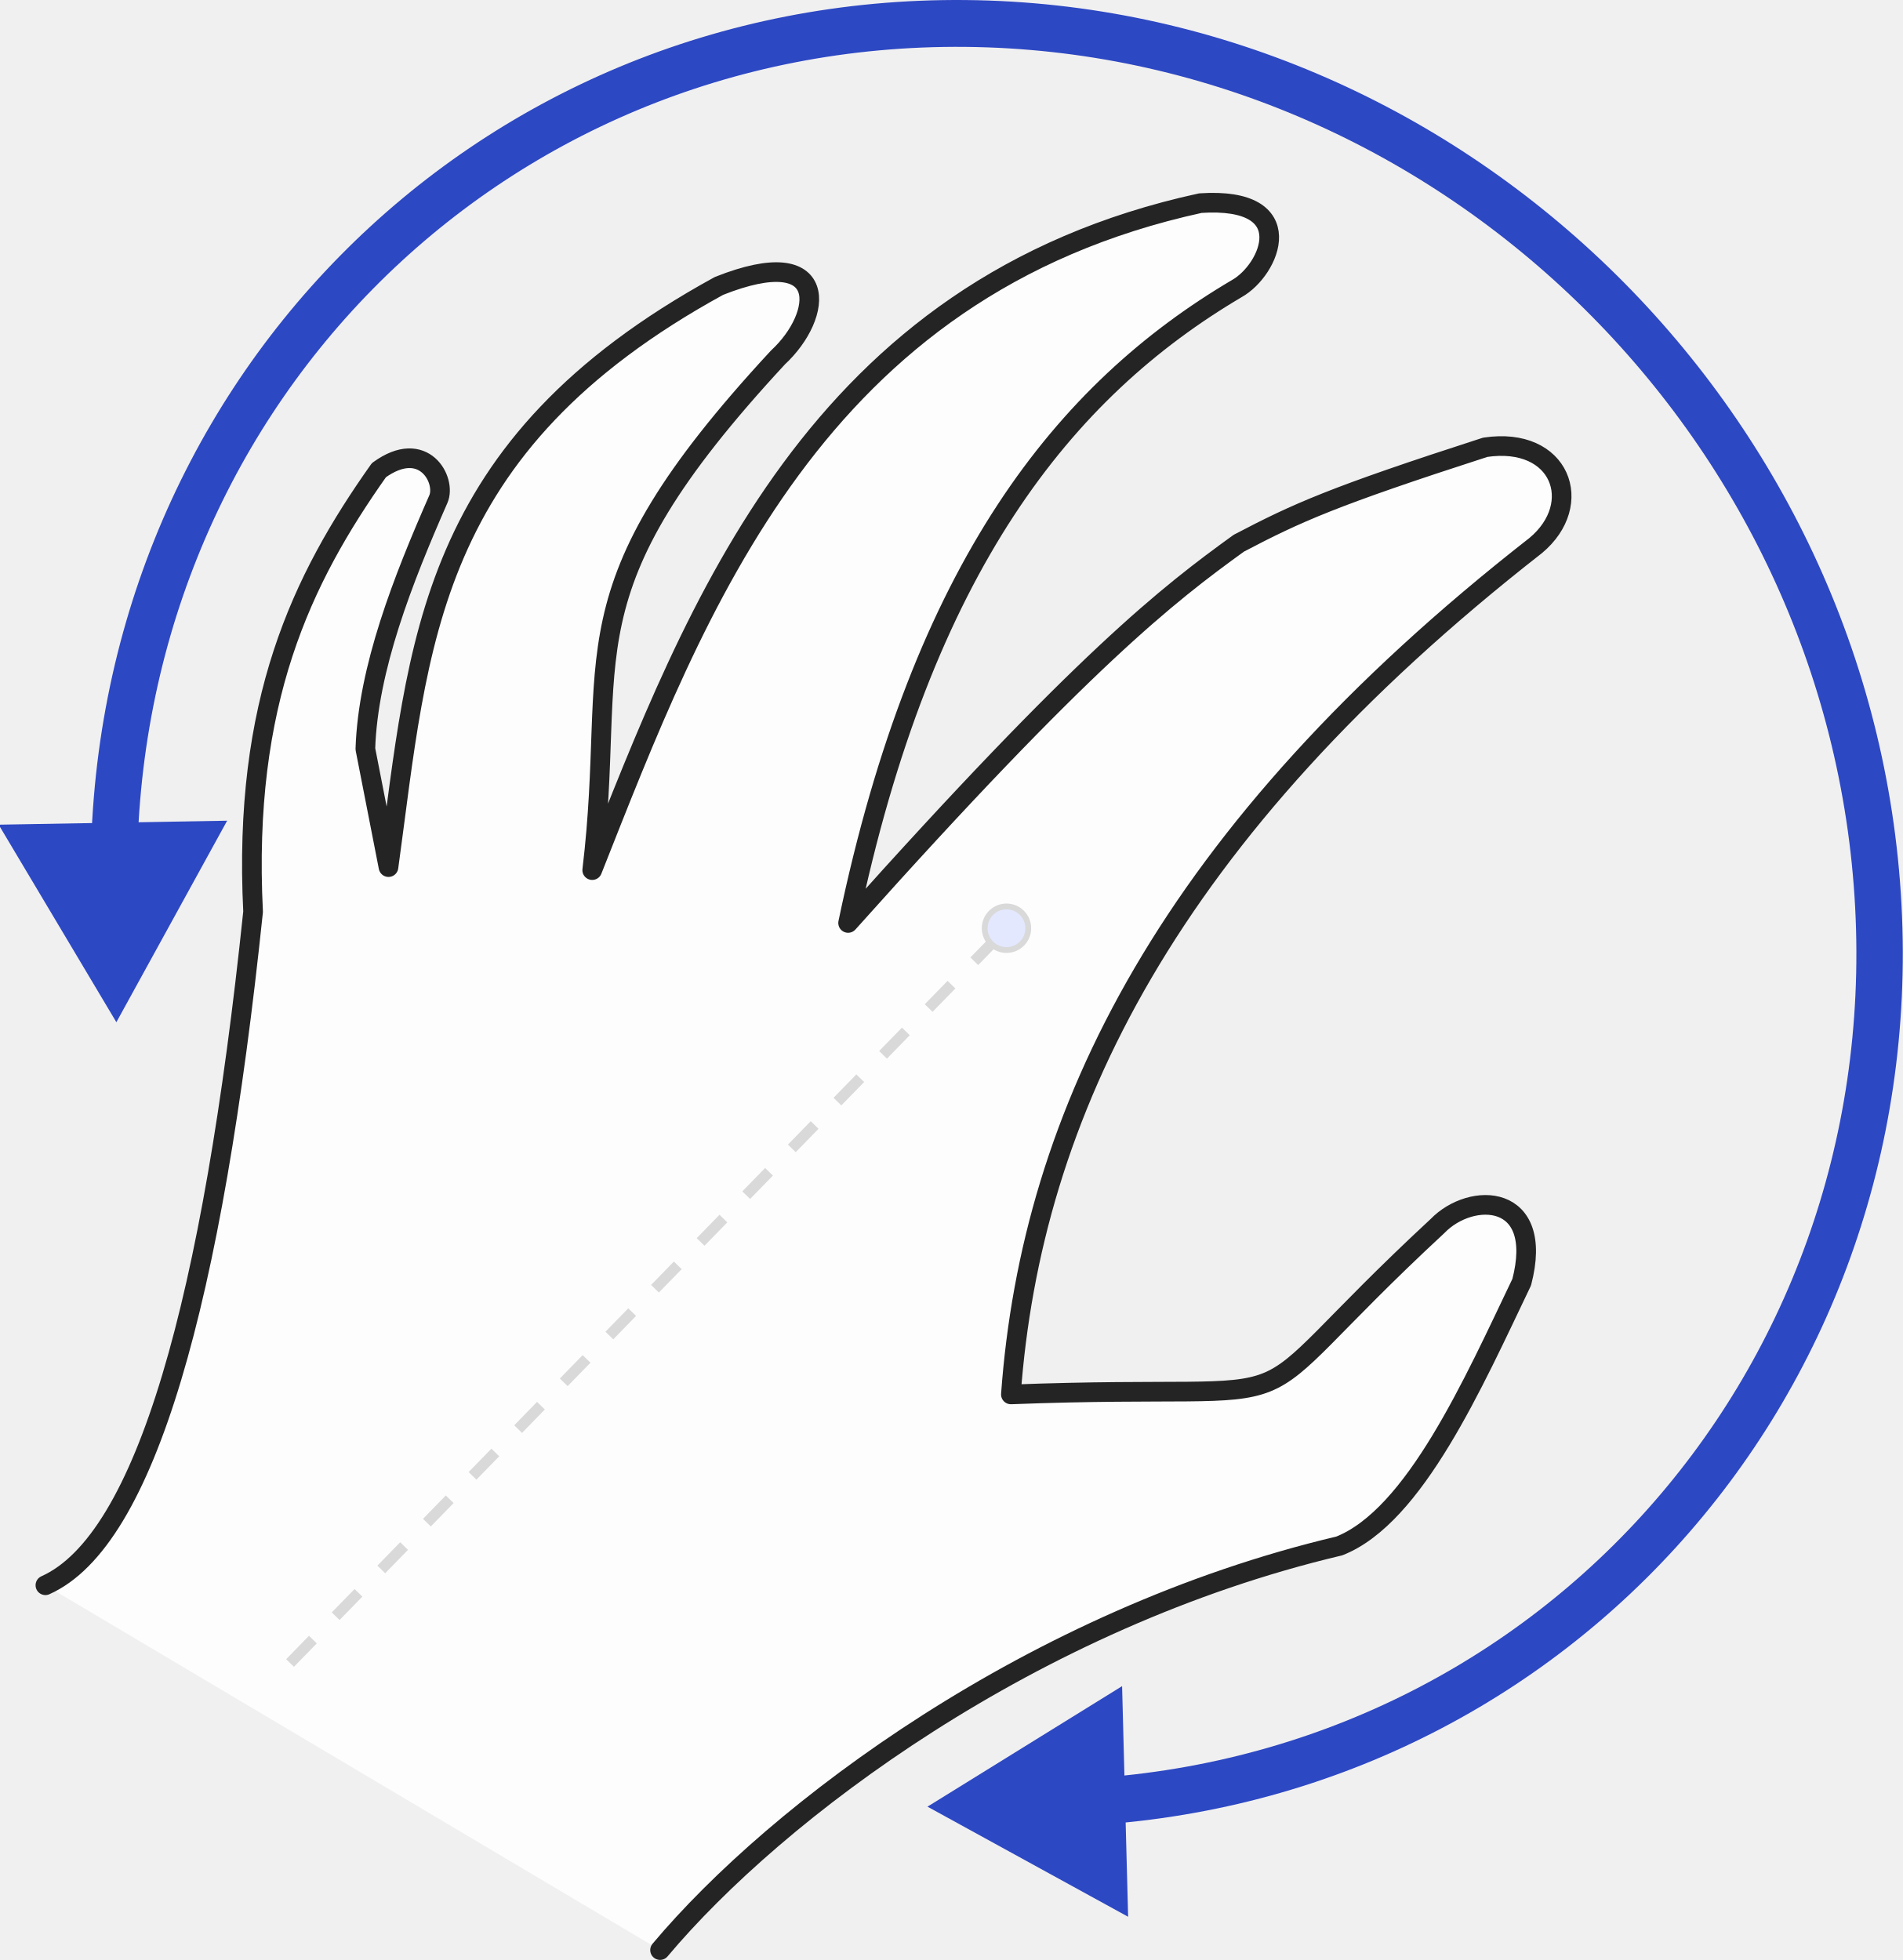
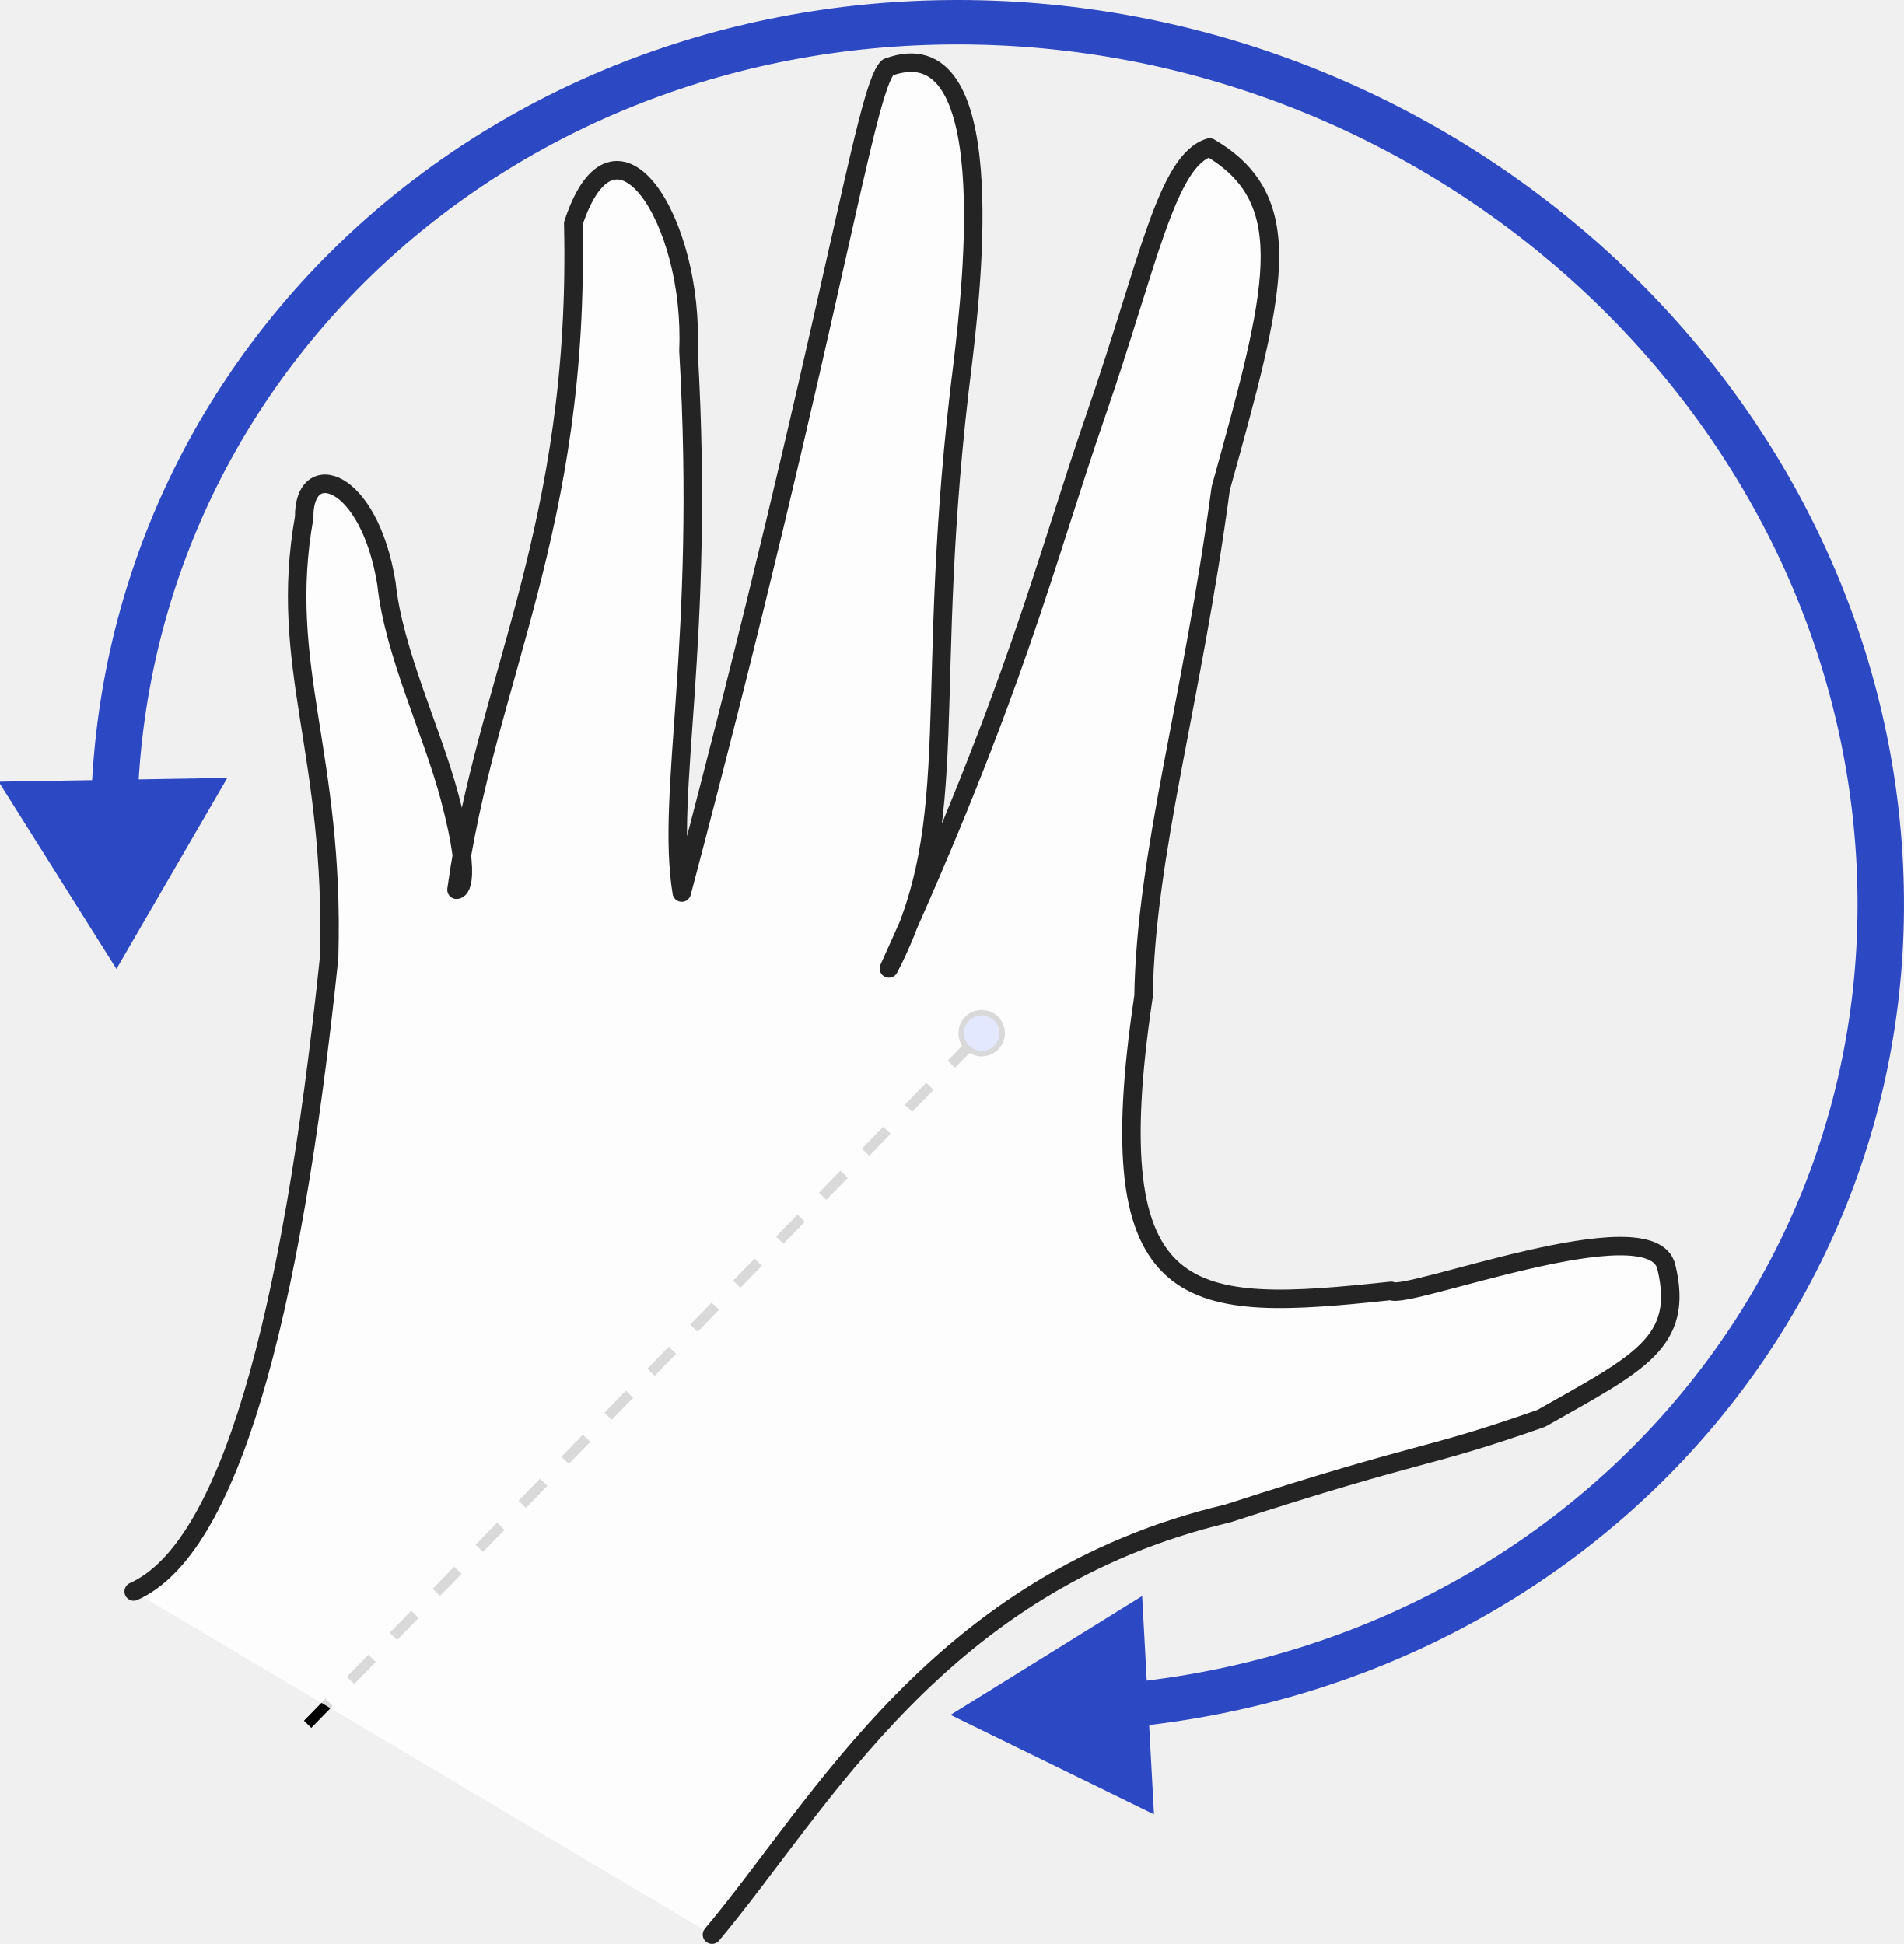
- <svg xmlns="http://www.w3.org/2000/svg" width="136.667mm" height="140.793mm" viewBox="0 0 484.254 498.873" id="svg2" version="1.1">
+ <svg xmlns="http://www.w3.org/2000/svg" width="145.355mm" height="148.444mm" viewBox="0 0 515.036 525.984" id="svg2" version="1.1">
  <defs id="defs4">
    <marker orient="auto" refY="0" refX="0" id="marker4437" style="overflow:visible">
      <path id="path4318" d="m 5.77,0 -8.65,5 0,-10 8.65,5 z" style="fill:#0b2abb;fill-opacity:1;fill-rule:evenodd;stroke:#0b2abb;stroke-width:1pt;stroke-opacity:1" transform="scale(0.4,0.4)" />
    </marker>
    <marker orient="auto" refY="0" refX="0" id="marker4434" style="overflow:visible">
      <path id="path4309" d="m 5.77,0 -8.65,5 0,-10 8.65,5 z" style="fill:#0b2abb;fill-opacity:1;fill-rule:evenodd;stroke:#0b2abb;stroke-width:1pt;stroke-opacity:1" transform="scale(-0.4,-0.4)" />
    </marker>
    <marker orient="auto" refY="0" refX="0" id="Arrow1Lend" style="overflow:visible">
      <path id="path4176" d="M 0,0 5,-5 -12.5,0 5,5 0,0 Z" style="fill:#0b2abb;fill-opacity:1;fill-rule:evenodd;stroke:#0b2abb;stroke-width:1pt;stroke-opacity:1" transform="matrix(-0.8,0,0,-0.8,-10,0)" />
    </marker>
    <marker orient="auto" refY="0" refX="0" id="marker4429" style="overflow:visible">
      <path id="path4173" d="M 0,0 5,-5 -12.5,0 5,5 0,0 Z" style="fill:#0b2abb;fill-opacity:1;fill-rule:evenodd;stroke:#0b2abb;stroke-width:1pt;stroke-opacity:1" transform="matrix(0.8,0,0,0.8,10,0)" />
    </marker>
    <marker orient="auto" refY="0" refX="0" id="TriangleOutS" style="overflow:visible">
      <path id="path4301" d="m 5.77,0 -8.65,5 0,-10 8.65,5 z" style="fill:#0b2abb;fill-opacity:1;fill-rule:evenodd;stroke:#0b2abb;stroke-width:1pt;stroke-opacity:1" transform="scale(0.2,0.2)" />
    </marker>
    <marker orient="auto" refY="0" refX="0" id="TriangleInS" style="overflow:visible">
      <path id="path4292" d="m 5.77,0 -8.65,5 0,-10 8.65,5 z" style="fill:#0b2abb;fill-opacity:1;fill-rule:evenodd;stroke:#0b2abb;stroke-width:1pt;stroke-opacity:1" transform="scale(-0.2,-0.2)" />
    </marker>
    <marker orient="auto" refY="0" refX="0" id="TriangleInM" style="overflow:visible">
      <path id="path4289" d="m 5.77,0 -8.65,5 0,-10 8.65,5 z" style="fill:#0b2abb;fill-opacity:1;fill-rule:evenodd;stroke:#0b2abb;stroke-width:1pt;stroke-opacity:1" transform="scale(-0.4,-0.4)" />
    </marker>
    <marker orient="auto" refY="0" refX="0" id="TriangleOutM" style="overflow:visible">
      <path id="path4298" d="m 5.77,0 -8.65,5 0,-10 8.65,5 z" style="fill:#0b2abb;fill-opacity:1;fill-rule:evenodd;stroke:#0b2abb;stroke-width:1pt;stroke-opacity:1" transform="scale(0.4,0.4)" />
    </marker>
    <marker orient="auto" refY="0" refX="0" id="Arrow1Mend" style="overflow:visible">
      <path id="path4162" d="M 0,0 5,-5 -12.5,0 5,5 0,0 Z" style="fill:#0b2abb;fill-opacity:1;fill-rule:evenodd;stroke:#0b2abb;stroke-width:1pt;stroke-opacity:1" transform="matrix(-0.4,0,0,-0.4,-4,0)" />
    </marker>
    <marker orient="auto" refY="0" refX="0" id="Arrow1Mstart" style="overflow:visible">
      <path id="path4159" d="M 0,0 5,-5 -12.5,0 5,5 0,0 Z" style="fill:#0b2abb;fill-opacity:1;fill-rule:evenodd;stroke:#0b2abb;stroke-width:1pt;stroke-opacity:1" transform="matrix(0.4,0,0,0.4,4,0)" />
    </marker>
    <marker orient="auto" refY="0" refX="0" id="DotM" style="overflow:visible">
      <path id="path4217" d="m -2.5,-1 c 0,2.76 -2.24,5 -5,5 -2.76,0 -5,-2.24 -5,-5 0,-2.76 2.24,-5 5,-5 2.76,0 5,2.24 5,5 z" style="fill:#4566ff;fill-opacity:1;fill-rule:evenodd;stroke:#000000;stroke-width:1pt;stroke-opacity:1" transform="matrix(0.4,0,0,0.4,2.96,0.4)" />
    </marker>
    <marker orient="auto" refY="0" refX="0" id="Arrow2Lend" style="overflow:visible">
      <path id="path4174" style="fill:#000000;fill-opacity:1;fill-rule:evenodd;stroke:#000000;stroke-width:0.625;stroke-linejoin:round;stroke-opacity:1" d="M 8.719,4.034 -2.207,0.016 8.719,-4.002 c -1.745,2.372 -1.735,5.617 -6e-7,8.035 z" transform="matrix(-1.1,0,0,-1.1,-1.1,0)" />
    </marker>
    <marker orient="auto" refY="0" refX="0" id="Arrow2Lstart" style="overflow:visible">
      <path id="path4171" style="fill:#000000;fill-opacity:1;fill-rule:evenodd;stroke:#000000;stroke-width:0.625;stroke-linejoin:round;stroke-opacity:1" d="M 8.719,4.034 -2.207,0.016 8.719,-4.002 c -1.745,2.372 -1.735,5.617 -6e-7,8.035 z" transform="matrix(1.1,0,0,1.1,1.1,0)" />
    </marker>
    <marker orient="auto" refY="0" refX="0" id="Arrow1Lstart" style="overflow:visible">
      <path id="path4153" d="M 0,0 5,-5 -12.5,0 5,5 0,0 Z" style="fill:#000000;fill-opacity:1;fill-rule:evenodd;stroke:#000000;stroke-width:1pt;stroke-opacity:1" transform="matrix(0.8,0,0,0.8,10,0)" />
    </marker>
    <marker orient="auto" refY="0" refX="0" id="TriangleInS-9" style="overflow:visible">
      <path id="path4292-8" d="m 5.77,0 -8.65,5 0,-10 8.65,5 z" style="fill:#0b2abb;fill-opacity:1;fill-rule:evenodd;stroke:#0b2abb;stroke-width:1pt;stroke-opacity:1" transform="scale(-0.2,-0.2)" />
    </marker>
    <marker orient="auto" refY="0" refX="0" id="TriangleOutS-8" style="overflow:visible">
      <path id="path4301-0" d="m 5.77,0 -8.65,5 0,-10 8.65,5 z" style="fill:#0b2abb;fill-opacity:1;fill-rule:evenodd;stroke:#0b2abb;stroke-width:1pt;stroke-opacity:1" transform="scale(0.2,0.2)" />
    </marker>
  </defs>
-   <g id="layer1" transform="translate(-142.6713,-121.2377)">
+   <g id="layer1" transform="translate(-133.2718,-77.96479)">
    <path style="fill:#4566ff;fill-opacity:1;fill-rule:evenodd;stroke:#000000;stroke-width:2.772;stroke-linecap:butt;stroke-linejoin:miter;stroke-miterlimit:4;stroke-dasharray:8.315, 8.315;stroke-dashoffset:0;stroke-opacity:1;marker-end:url(#DotM)" d="M 216.488,544.515 398.894,357.42" id="path23021" />
-     <path style="opacity:0.85;fill:#ffffff;fill-opacity:1;fill-rule:evenodd;stroke:#000000;stroke-width:5;stroke-linecap:round;stroke-linejoin:round;stroke-miterlimit:4;stroke-dasharray:none;stroke-opacity:1" d="m 154.225,524.726 c 25.57,-11.425 42.519,-72.42 52.857,-171.429 -2.659,-53.388 12.331,-84.558 32.02,-112.388 11.45,-8.329 17.241,2.595 15.123,7.388 -8.992,20.476 -17.914,43.095 -18.571,63.571 l 5.888,30.072 c 7.801,-56.732 9.298,-106.959 84.112,-147.929 28.541,-11.346 26.636,7.463 15,18.214 -55.974,60.405 -40.592,74.948 -47.265,130.48 26.602,-67.146 56.593,-148.331 154.765,-169.765 25.87,-1.707 17.796,17.028 9.224,21.786 -43.84,25.901 -79.908,70.657 -98.867,161.429 60.218,-67.359 81.549,-83.721 99.442,-96.66 14.855,-7.787 23.814,-11.842 62.701,-24.411 19.214,-2.878 25.548,14.425 12.857,25 -93.514,73.077 -128.407,144.894 -133.571,216.071 85.004,-3.259 52.211,9.405 108.571,-42.857 8.611,-8.908 27.353,-8.444 21.429,14.286 -12.242,25.55 -27.211,59.561 -46.429,67.143 -78.105,18.466 -143.123,67.45 -172.857,102.857" id="path3347-4" />
+     <path style="opacity:0.85;fill:#ffffff;fill-opacity:1;fill-rule:evenodd;stroke:#000000;stroke-width:5;stroke-linecap:round;stroke-linejoin:round;stroke-miterlimit:4;stroke-dasharray:none;stroke-opacity:1" d="m 169.438,508.564 c 25.57,-11.425 42.519,-72.42 52.857,-171.429 1.626,-55.531 -13.922,-78.894 -6.733,-119.224 -0.202,-16.085 17.537,-11.099 22.255,17.959 1.895,18.456 12.354,39.975 17.09,57.817 6.769,25.498 1.847,25.021 1.847,25.021 7.801,-56.732 33.542,-97.867 31.584,-180.254 11.368,-34.58 32.697,-0.618 31.162,34.377 4.635,79.598 -6.247,119.395 -1.809,146.642 40.822,-154.297 49.527,-217.754 55.77,-223.303 30.877,-11.459 22.673,59.192 20.336,79.364 -11.515,90.551 0.904,124.195 -20.075,164.459 34.504,-75.931 42.104,-109.56 56.136,-150.169 14.032,-40.609 19.008,-68.482 30.621,-71.96 24.683,14.397 17.712,39.261 3.001,92.262 -7.744,57.747 -20.255,98.793 -20.878,137.411 -12.787,85.451 12.351,85.547 66.977,79.701 3.695,2.786 70.399,-23.102 74.434,-6.521 4.985,20.481 -7.433,26.067 -33.813,41.009 -32.445,11.408 -30.241,8.043 -84.814,25.727 -78.105,18.466 -109.787,78.562 -139.522,113.969" id="path3347-4" />
    <circle style="opacity:0.85;fill:none;fill-opacity:1;stroke:#0b2abb;stroke-width:12.569;stroke-linecap:butt;stroke-linejoin:miter;stroke-miterlimit:4;stroke-dasharray:none;stroke-dashoffset:0;stroke-opacity:1" id="path44393" cx="0" cy="0" r="0" />
-     <path style="opacity:0.85;fill:none;fill-opacity:1;stroke:#0b2abb;stroke-width:11.868;stroke-linecap:butt;stroke-linejoin:miter;stroke-miterlimit:4;stroke-dasharray:none;stroke-dashoffset:0;stroke-opacity:1;marker-start:url(#marker4434);marker-end:url(#marker4437)" id="path38819-6" d="m 364.775,127.759 a 230.582,220.523 0 0 1 3.248,-309.063 230.582,220.523 0 0 1 323.168,-2.394 230.582,220.523 0 0 1 8.254,308.978" transform="matrix(0.7136524,0.7005,-0.6936818,0.7202816,0,0)" />
+     <path style="opacity:0.85;fill:none;stroke:#0b2abb;stroke-width:11.868;stroke-linecap:butt;stroke-linejoin:miter;stroke-miterlimit:4;stroke-dasharray:none;stroke-dashoffset:0;stroke-opacity:1;marker-start:url(#marker4434);marker-end:url(#marker4437)" id="path38819-6" d="m 364.775,127.759 a 230.582,220.523 0 0 1 1.874,-307.741 230.582,220.523 0 0 1 321.718,-6.285 230.582,220.523 0 0 1 15.014,307.411" transform="matrix(0.7590123,0.7058569,-0.7377724,0.7257897,-18.46773,-44.20024)" />
  </g>
</svg>
